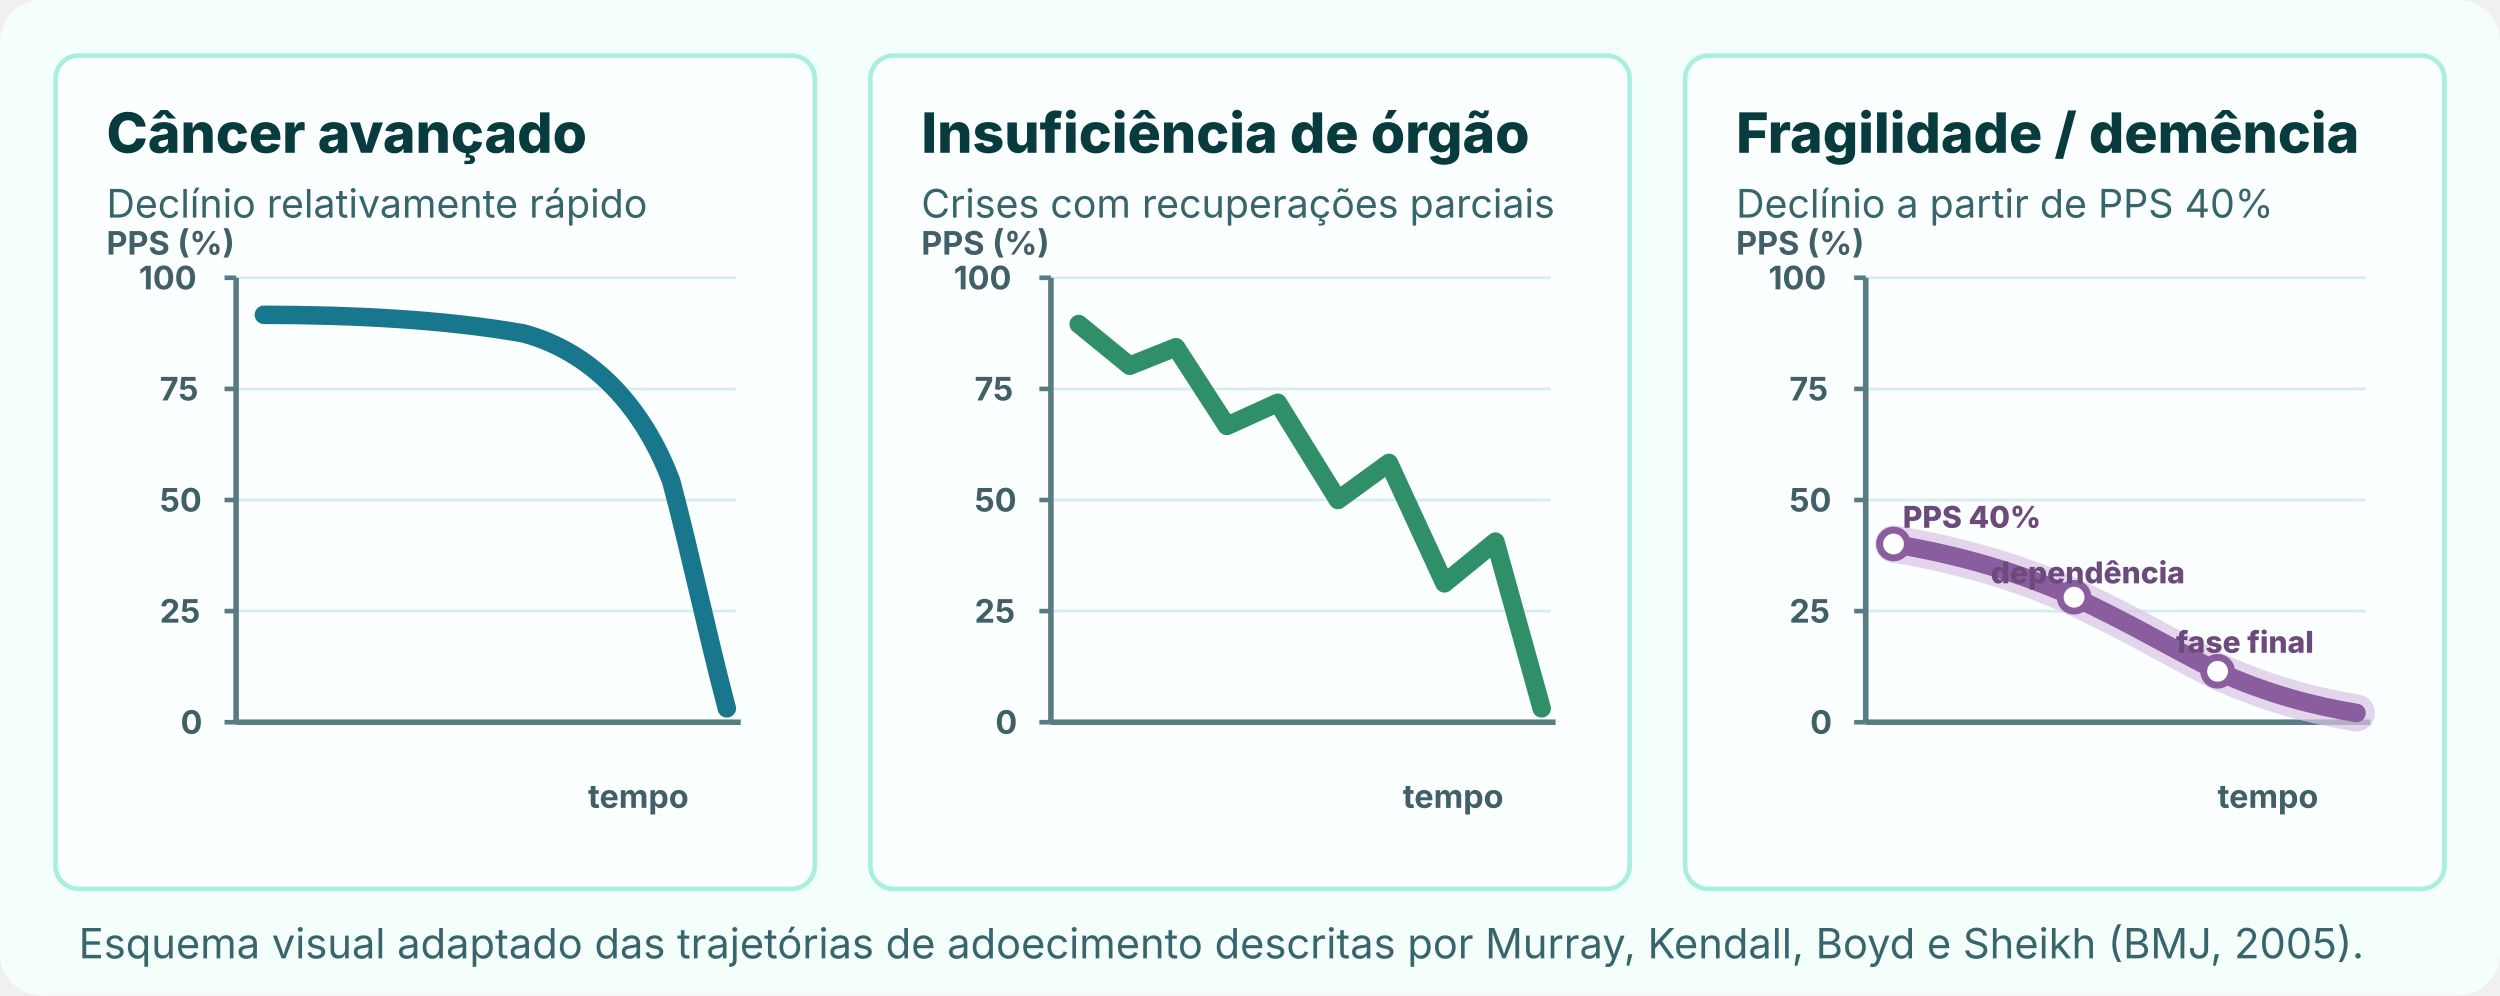
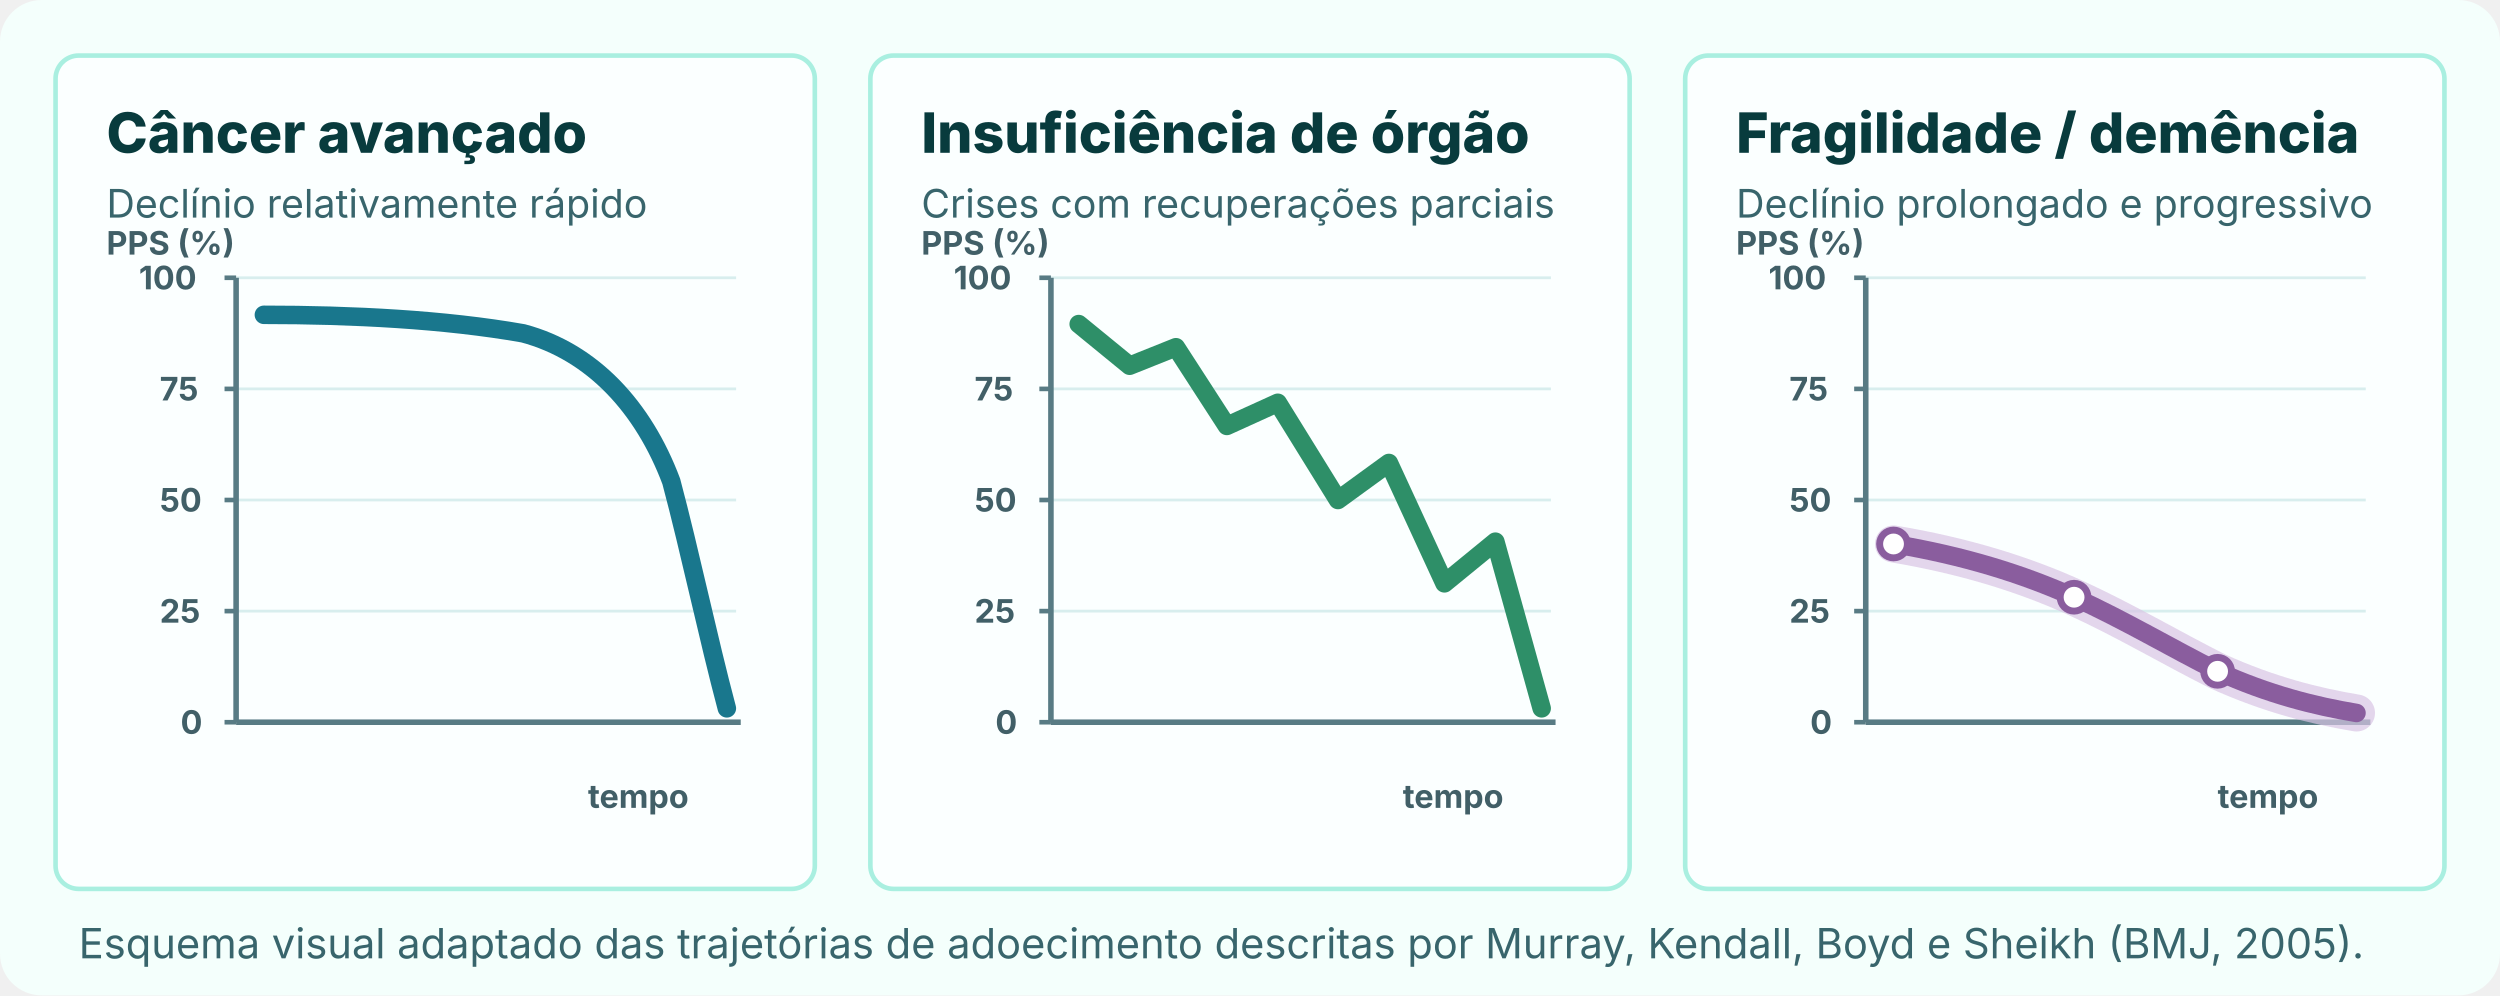
<svg xmlns="http://www.w3.org/2000/svg" viewBox="0 0 1080 430" role="img" aria-labelledby="title desc">
  <defs>
    <style>
      .panel{fill:#fbffff;stroke:#a9efe0;stroke-width:2}
      .axis{stroke:#587b84;stroke-width:2.4}
      .grid{stroke:#d8eeee;stroke-width:1.2}
      .tick{stroke:#587b84;stroke-width:2}
      .curve{fill:none;stroke:#19778d;stroke-width:8;stroke-linecap:round;stroke-linejoin:round}
      .curve2{fill:none;stroke:#2e8f68;stroke-width:8;stroke-linecap:round;stroke-linejoin:round}
      .curve3{fill:none;stroke:#8a5d9e;stroke-width:8;stroke-linecap:round;stroke-linejoin:round}
      .curve3-shadow{fill:none;stroke:#d9c4e4;stroke-width:16;stroke-linecap:round;stroke-linejoin:round;opacity:.7}
      .marker{fill:#ffffff;stroke:#8a5d9e;stroke-width:3}
      .label{fill:#083b3d;font-family:Inter,Arial,Helvetica,sans-serif;font-size:24px;font-weight:800}
      .small{fill:#38656c;font-family:Inter,Arial,Helvetica,sans-serif;font-size:17px}
      .axisText{fill:#415f67;font-family:Inter,Arial,Helvetica,sans-serif;font-size:14px;font-weight:700}
      .note{fill:#6d4a7c;font-family:Inter,Arial,Helvetica,sans-serif;font-size:13px;font-weight:800}
      .caption{fill:#38656c;font-family:Inter,Arial,Helvetica,sans-serif;font-size:18px}
    </style>
  </defs>
  <rect width="1080" height="430" rx="18" fill="#f4fffc" />
  <g transform="translate(24 24)">
    <rect class="panel" width="328" height="360" rx="10" />
    <text class="label" x="22" y="42">Câncer avançado</text>
    <text class="small" x="22" y="70">Declínio relativamente rápido</text>
    <line class="grid" x1="78" y1="96" x2="294" y2="96" />
    <line class="grid" x1="78" y1="144" x2="294" y2="144" />
    <line class="grid" x1="78" y1="192" x2="294" y2="192" />
    <line class="grid" x1="78" y1="240" x2="294" y2="240" />
    <line class="grid" x1="78" y1="288" x2="294" y2="288" />
    <line class="axis" x1="78" y1="96" x2="78" y2="288" />
    <line class="axis" x1="78" y1="288" x2="296" y2="288" />
    <line class="tick" x1="73" y1="96" x2="78" y2="96" />
    <line class="tick" x1="73" y1="144" x2="78" y2="144" />
    <line class="tick" x1="73" y1="192" x2="78" y2="192" />
    <line class="tick" x1="73" y1="240" x2="78" y2="240" />
    <line class="tick" x1="73" y1="288" x2="78" y2="288" />
    <text class="axisText" x="36" y="101">100</text>
    <text class="axisText" x="45" y="149">75</text>
    <text class="axisText" x="45" y="197">50</text>
    <text class="axisText" x="45" y="245">25</text>
    <text class="axisText" x="54" y="293">0</text>
    <path class="curve" d="M90 112 C128 112 168 114 202 120 C232 128 254 152 266 184 C274 214 282 252 290 282" />
    <text class="axisText" x="22" y="86">PPS (%)</text>
    <text class="axisText" x="230" y="325">tempo</text>
  </g>
  <g transform="translate(376 24)">
    <rect class="panel" width="328" height="360" rx="10" />
    <text class="label" x="22" y="42">Insuficiência de órgão</text>
    <text class="small" x="22" y="70">Crises com recuperações parciais</text>
    <line class="grid" x1="78" y1="96" x2="294" y2="96" />
    <line class="grid" x1="78" y1="144" x2="294" y2="144" />
    <line class="grid" x1="78" y1="192" x2="294" y2="192" />
    <line class="grid" x1="78" y1="240" x2="294" y2="240" />
    <line class="grid" x1="78" y1="288" x2="294" y2="288" />
    <line class="axis" x1="78" y1="96" x2="78" y2="288" />
    <line class="axis" x1="78" y1="288" x2="296" y2="288" />
    <line class="tick" x1="73" y1="96" x2="78" y2="96" />
    <line class="tick" x1="73" y1="144" x2="78" y2="144" />
    <line class="tick" x1="73" y1="192" x2="78" y2="192" />
    <line class="tick" x1="73" y1="240" x2="78" y2="240" />
    <line class="tick" x1="73" y1="288" x2="78" y2="288" />
    <text class="axisText" x="36" y="101">100</text>
    <text class="axisText" x="45" y="149">75</text>
    <text class="axisText" x="45" y="197">50</text>
    <text class="axisText" x="45" y="245">25</text>
    <text class="axisText" x="54" y="293">0</text>
    <path class="curve2" d="M90 116 L112 134 L132 126 L154 160 L176 150 L202 192 L224 176 L248 228 L270 210 L290 282" />
    <text class="axisText" x="22" y="86">PPS (%)</text>
    <text class="axisText" x="230" y="325">tempo</text>
  </g>
  <g transform="translate(728 24)">
    <rect class="panel" width="328" height="360" rx="10" />
    <text class="label" x="22" y="42">Fragilidade / demência</text>
-     <text class="small" x="22" y="70">Declínio a partir de PPS 40%</text>
+     <text class="small" x="22" y="70">Declínio prolongado e progressivo</text>
    <line class="grid" x1="78" y1="96" x2="294" y2="96" />
    <line class="grid" x1="78" y1="144" x2="294" y2="144" />
    <line class="grid" x1="78" y1="192" x2="294" y2="192" />
    <line class="grid" x1="78" y1="240" x2="294" y2="240" />
    <line class="grid" x1="78" y1="288" x2="294" y2="288" />
    <line class="axis" x1="78" y1="96" x2="78" y2="288" />
    <line class="axis" x1="78" y1="288" x2="296" y2="288" />
    <line class="tick" x1="73" y1="96" x2="78" y2="96" />
    <line class="tick" x1="73" y1="144" x2="78" y2="144" />
    <line class="tick" x1="73" y1="192" x2="78" y2="192" />
    <line class="tick" x1="73" y1="240" x2="78" y2="240" />
    <line class="tick" x1="73" y1="288" x2="78" y2="288" />
    <text class="axisText" x="36" y="101">100</text>
    <text class="axisText" x="45" y="149">75</text>
    <text class="axisText" x="45" y="197">50</text>
    <text class="axisText" x="45" y="245">25</text>
    <text class="axisText" x="54" y="293">0</text>
    <path class="curve3-shadow" d="M90 211 C120 216 146 224 168 234 C190 244 210 256 230 266 C252 276 272 281 290 284" />
    <path class="curve3" d="M90 211 C120 216 146 224 168 234 C190 244 210 256 230 266 C252 276 272 281 290 284" />
    <circle class="marker" cx="90" cy="211" r="6" />
    <circle class="marker" cx="168" cy="234" r="6" />
    <circle class="marker" cx="230" cy="266" r="6" />
-     <text class="note" x="94" y="204">PPS 40%</text>
-     <text class="note" x="132" y="228">dependência</text>
-     <text class="note" x="212" y="258">fase final</text>
    <text class="axisText" x="22" y="86">PPS (%)</text>
    <text class="axisText" x="230" y="325">tempo</text>
  </g>
  <text class="caption" x="34" y="414">Esquema visual adaptado das trajetórias de adoecimento descritas por Murray, Kendall, Boyd e Sheikh (BMJ, 2005).</text>
</svg>
